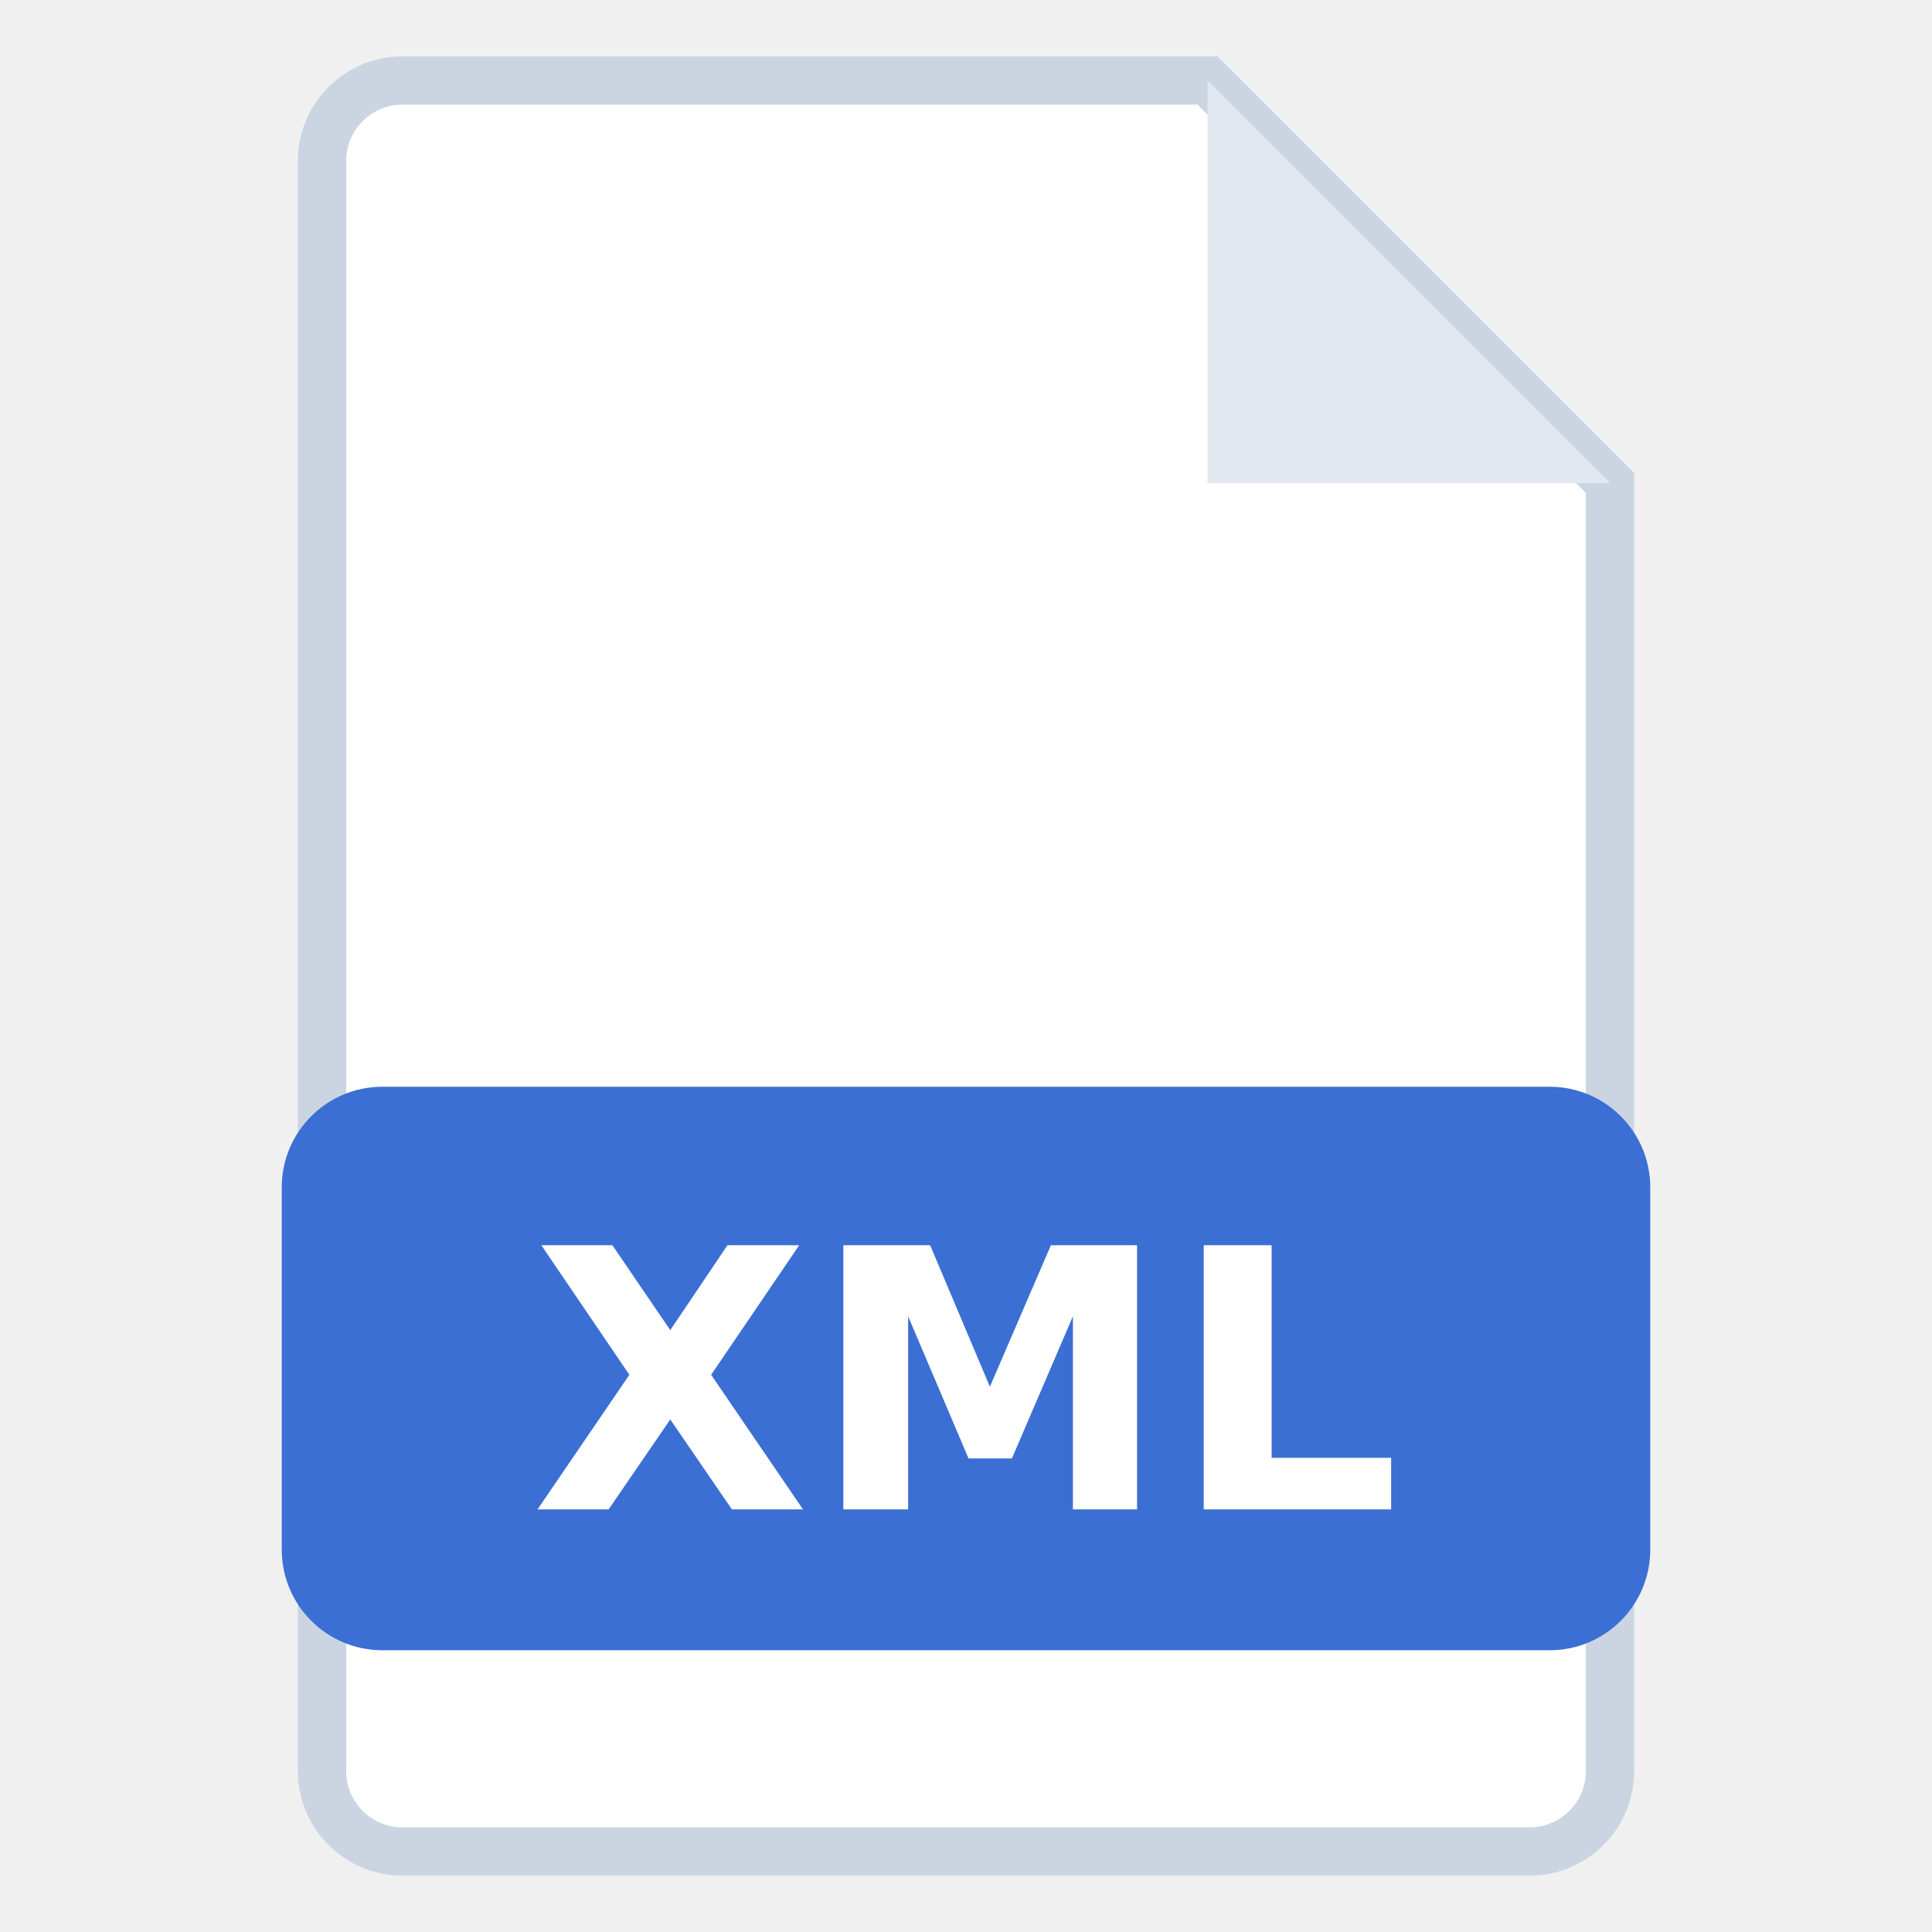
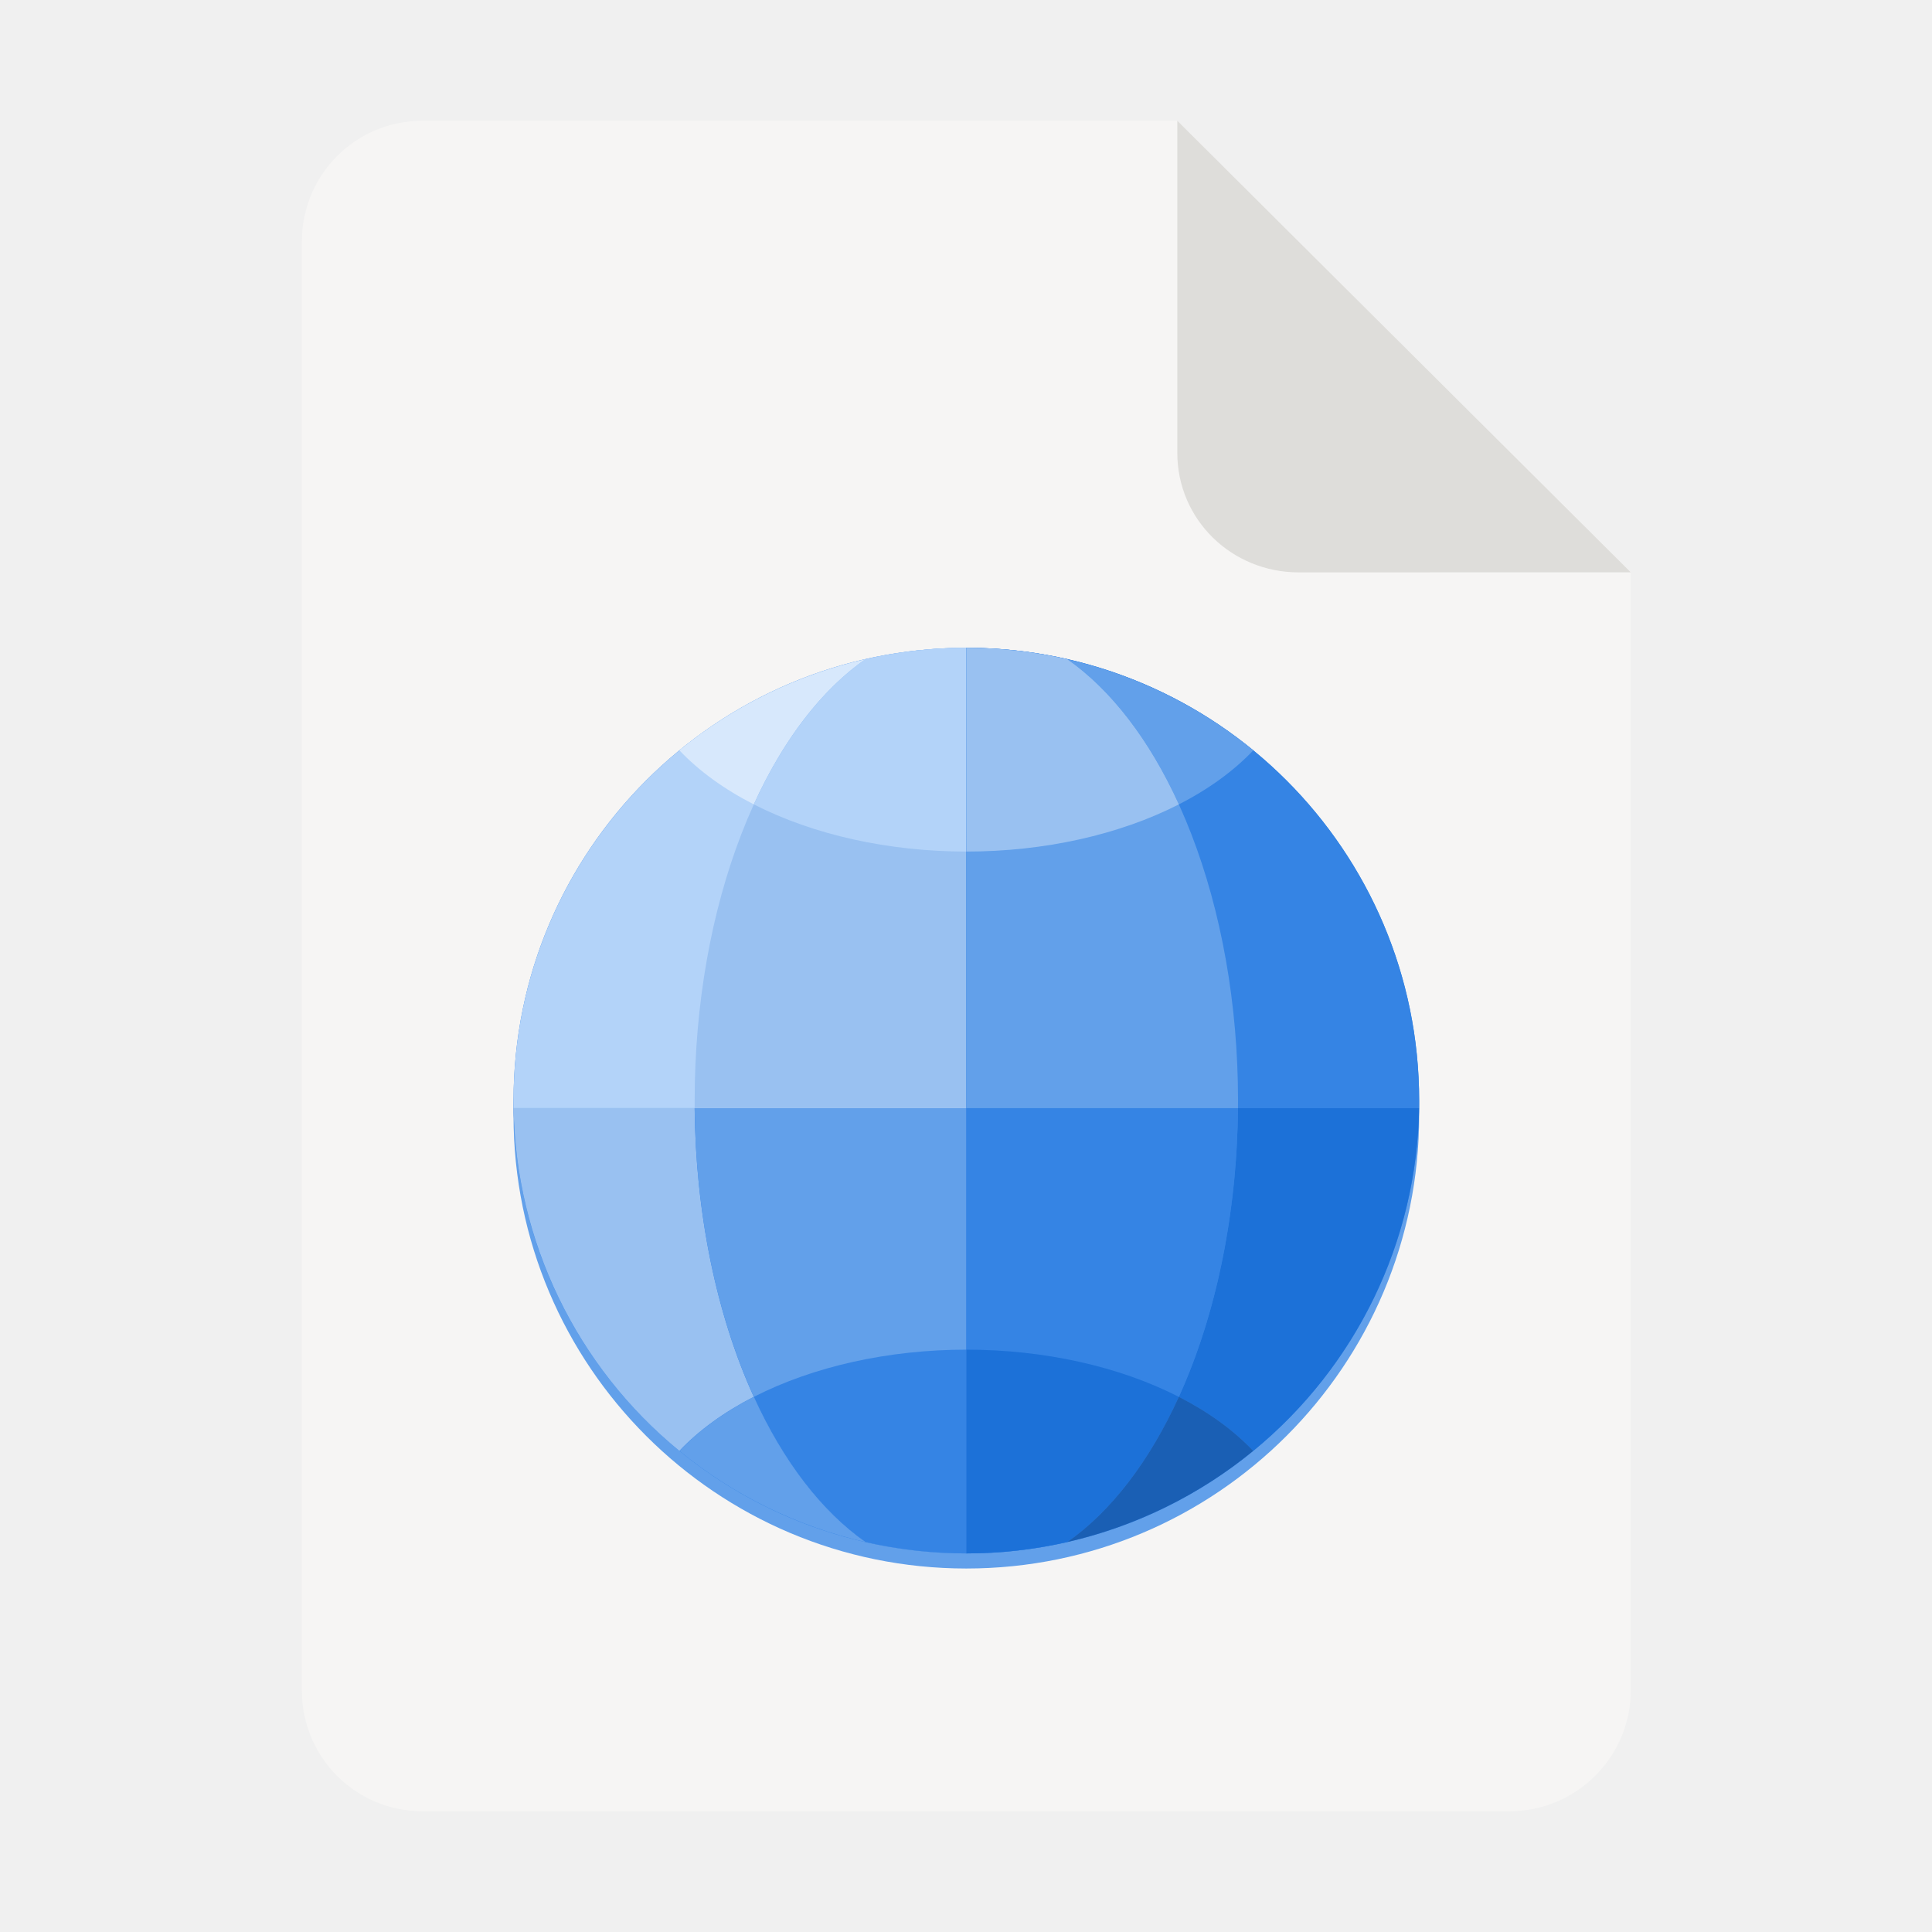
- <svg xmlns="http://www.w3.org/2000/svg" width="48" height="48" viewBox="0 0 48 48">
-   <path d="M10 2 H30 L40 12 V44 a2 2 0 0 1 -2 2 H10 a2 2 0 0 1 -2 -2 V4 a2 2 0 0 1 2 -2 Z" fill="#ffffff" stroke="#cbd5e1" stroke-width="1.2" />
-   <path d="M30 2 L40 12 H30 Z" fill="#e2e8f0" />
-   <rect x="7" y="27" width="34" height="14" rx="2.5" fill="#3B6FD4" />
-   <text x="24" y="37.5" font-family="DejaVu Sans, Arial, sans-serif" font-size="9" font-weight="bold" fill="#ffffff" text-anchor="middle">XML</text>
+ <svg xmlns="http://www.w3.org/2000/svg" height="128px" viewBox="0 0 128 128" width="128px">
+   <path d="m 28 8 h 50 l 30.043 29.918 v 74.059 c 0 4.434 -3.609 8.023 -8.043 8.023 h -72 c -4.434 0 -8 -3.566 -8 -8 v -96 c 0 -4.434 3.566 -8 8 -8 z m 0 0" fill="#f6f5f4" />
+   <path d="m 78 8 v 22 c 0 4.434 3.609 7.922 8.043 7.922 l 22 -0.004 z m 0 0" fill="#deddda" />
+   <path d="m 94.023 73.918 c 0 16.57 -13.434 30 -30 30 c -16.57 0 -30 -13.43 -30 -30 c 0 -16.566 13.43 -30 30 -30 c 16.566 0 30 13.434 30 30 z m 0 0" fill="#62a0ea" />
+   <path d="m 94.023 72.918 c 0 16.57 -13.434 30 -30 30 c -16.57 0 -30 -13.43 -30 -30 c 0 -16.566 13.43 -30 30 -30 c 16.566 0 30 13.434 30 30 z m 0 0" fill="#3584e4" />
+   <path d="m 46.023 73.418 c 0.062 6.957 1.441 13.684 3.918 19.125 c -1.969 1.008 -3.641 2.223 -4.93 3.582 c -6.82 -5.586 -10.84 -13.891 -10.984 -22.707 z m 0 0" fill="#99c1f1" />
+   <path d="m 64.023 73.418 v 29.5 c -2.254 0 -4.496 -0.254 -6.691 -0.754 c -6.734 -4.719 -11.191 -16.051 -11.309 -28.746 z m 0 0" fill="#62a0ea" />
+   <path d="m 64.023 89.418 v 13.5 c -2.254 0 -4.496 -0.254 -6.691 -0.754 c -2.898 -2.031 -5.445 -5.344 -7.391 -9.617 c 3.953 -2.023 8.938 -3.129 14.082 -3.129 z m 0 0" fill="#3584e4" />
+   <path d="m 49.941 92.543 c 1.945 4.273 4.492 7.59 7.391 9.621 c -4.516 -1.035 -8.734 -3.102 -12.32 -6.039 c 1.289 -1.359 2.961 -2.574 4.93 -3.582 z m 0 0" fill="#62a0ea" />
+   <path d="m 82.02 73.418 c -0.062 6.961 -1.441 13.684 -3.918 19.129 c 1.973 1.008 3.641 2.219 4.93 3.578 c 6.82 -5.586 10.84 -13.891 10.988 -22.707 z m 0 0" fill="#1c71d8" />
+   <path d="m 64.023 73.418 v 29.5 c 2.25 0 4.492 -0.254 6.688 -0.754 c 6.734 -4.719 11.195 -16.051 11.309 -28.746 z m 0 0" fill="#3584e4" />
+   <path d="m 64.023 89.418 v 13.5 c 2.25 0 4.492 -0.254 6.688 -0.754 c 2.898 -2.031 5.445 -5.344 7.391 -9.617 c -3.953 -2.023 -8.934 -3.129 -14.078 -3.129 z m 0 0" fill="#1c71d8" />
+   <path d="m 78.102 92.543 c -1.945 4.273 -4.492 7.59 -7.391 9.621 c 4.52 -1.035 8.734 -3.102 12.32 -6.039 c -1.289 -1.359 -2.957 -2.574 -4.93 -3.582 z m 0 0" fill="#1a5fb4" />
+   <path d="m 64.023 42.918 c -16.57 0 -30 13.434 -30 30 c 0 0.168 0 0.336 0.004 0.5 h 29.996 z m 0 0" fill="#b3d3f9" />
+   <path d="m 57.336 43.676 c -4.52 1.031 -8.738 3.098 -12.324 6.035 c 1.289 1.363 2.961 2.574 4.93 3.582 c 1.945 -4.273 4.496 -7.59 7.395 -9.617 z m 0 0" fill="#d7e8fc" />
+   <path d="m 64.023 42.918 c -2.25 0 -4.496 0.254 -6.688 0.758 c -6.832 4.781 -11.312 16.363 -11.312 29.242 v 0.5 h 18 z m 0 0" fill="#99c1f1" />
+   <path d="m 64.023 42.918 c -2.25 0 -4.496 0.254 -6.688 0.758 c -2.898 2.027 -5.445 5.344 -7.391 9.617 c 3.953 2.02 8.934 3.125 14.078 3.125 z m 0 0" fill="#b3d3f9" />
+   <path d="m 64.023 42.918 c 16.566 0 30 13.434 30 30 c 0 0.168 -0.004 0.336 -0.004 0.5 h -29.996 z m 0 0" fill="#3584e4" />
+   <path d="m 70.707 43.676 c 4.52 1.031 8.738 3.098 12.328 6.035 c -1.293 1.363 -2.961 2.574 -4.934 3.582 c -1.945 -4.273 -4.492 -7.59 -7.395 -9.617 z m 0 0" fill="#62a0ea" />
+   <path d="m 64.023 42.918 c 2.25 0 4.492 0.254 6.684 0.758 c 6.836 4.781 11.316 16.363 11.316 29.242 c 0 0.168 0 0.336 -0.004 0.5 h -17.996 z m 0 0" fill="#62a0ea" />
+   <path d="m 64.023 42.918 c 2.25 0 4.492 0.254 6.684 0.758 c 2.902 2.027 5.449 5.344 7.395 9.617 c -3.953 2.02 -8.934 3.125 -14.078 3.125 z m 0 0" fill="#99c1f1" />
</svg>
